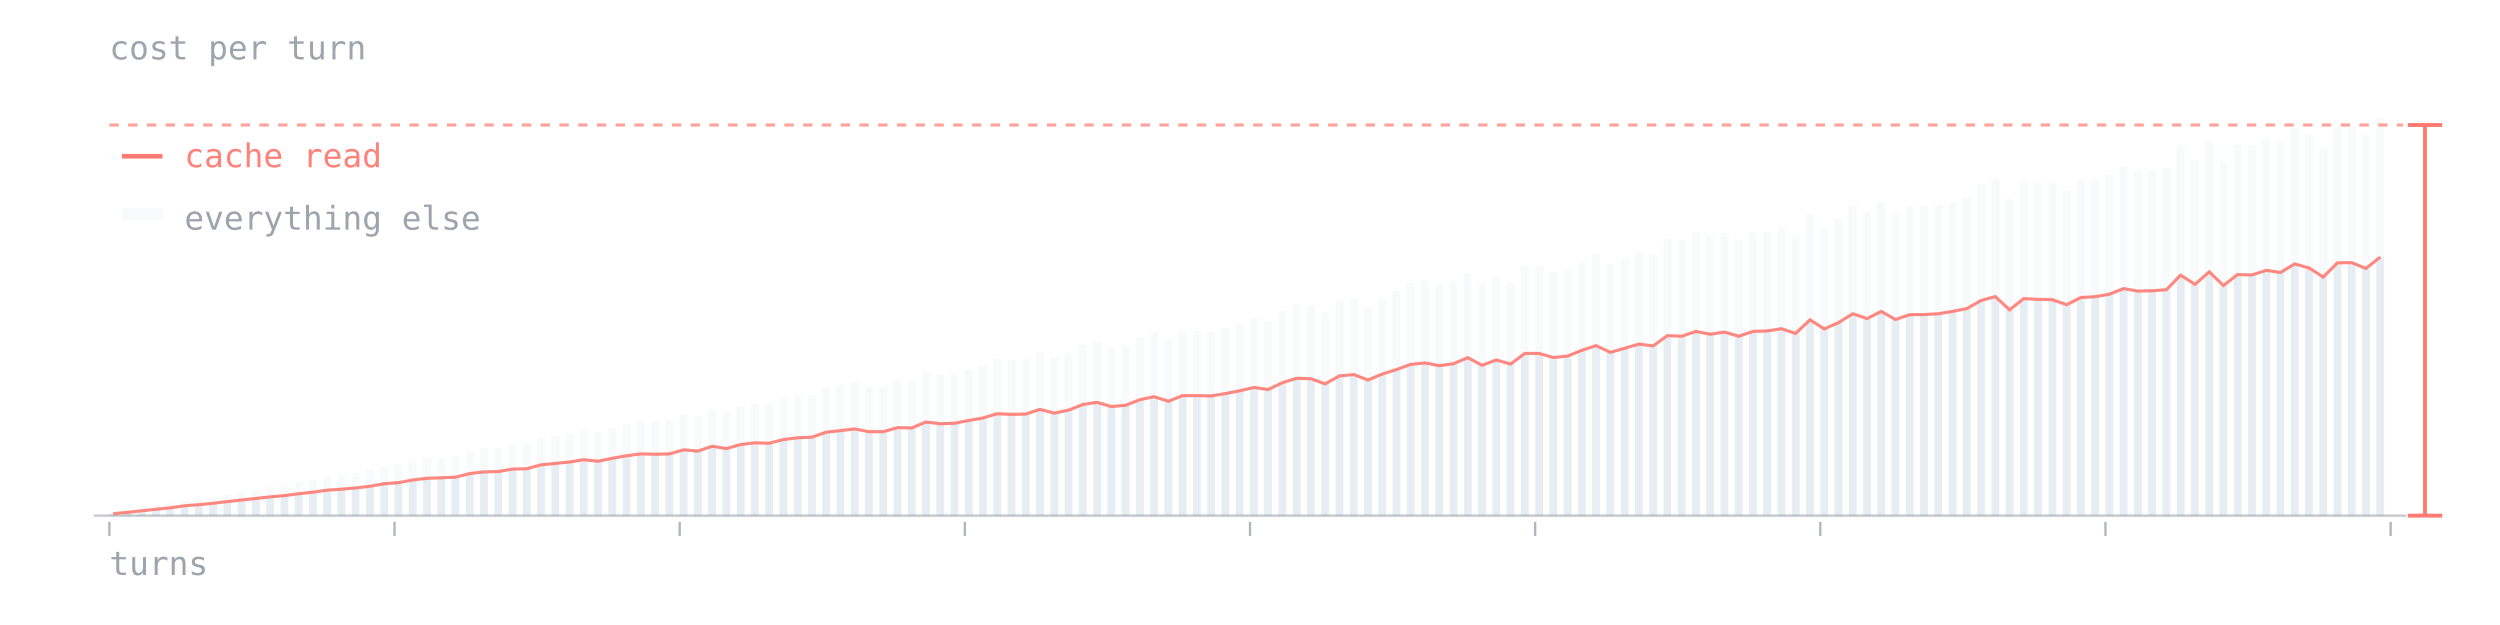
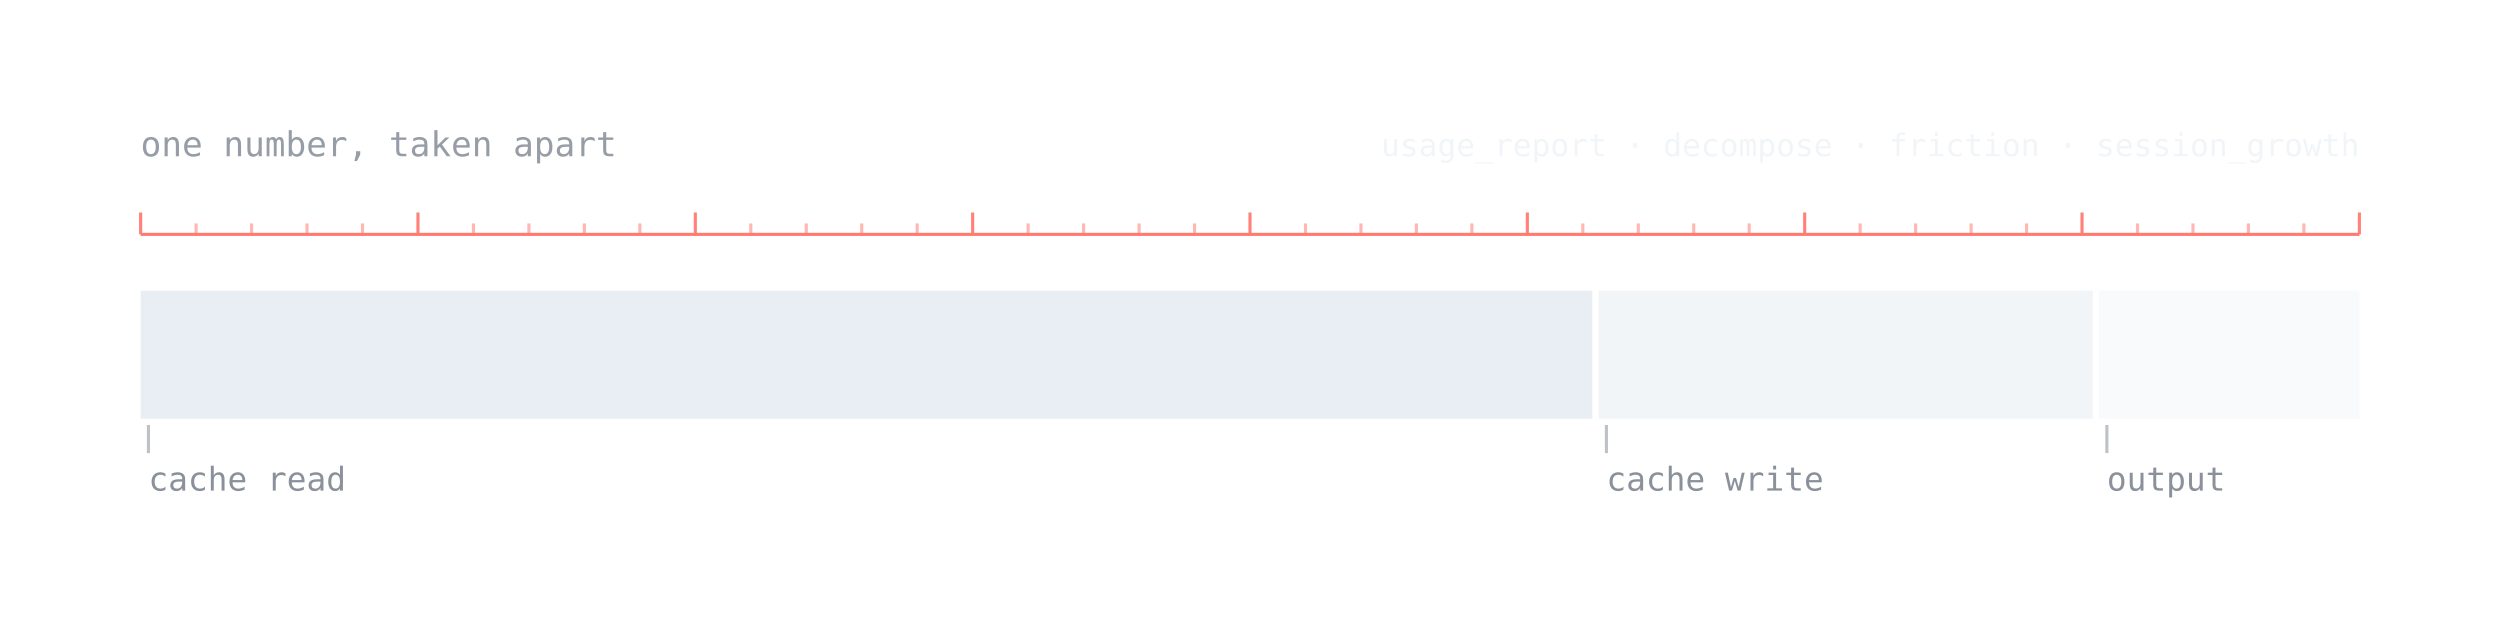
- <svg xmlns="http://www.w3.org/2000/svg" viewBox="0 0 1600 400" width="1600" height="400" fill="none" role="img" aria-label="One unbroken session: cost per turn measured as it climbs.">
-   <rect x="70.00" y="328.70" width="5.00" height="1.30" fill="#e6edf3" />
-   <rect x="70.00" y="328.00" width="5.00" height="0.70" fill="#e6edf3" opacity="0.3" />
-   <rect x="79.12" y="327.92" width="5.00" height="2.08" fill="#e6edf3" />
-   <rect x="79.12" y="326.80" width="5.00" height="1.12" fill="#e6edf3" opacity="0.3" />
-   <rect x="88.25" y="326.95" width="5.00" height="3.05" fill="#e6edf3" />
-   <rect x="88.25" y="325.30" width="5.00" height="1.64" fill="#e6edf3" opacity="0.3" />
-   <rect x="97.38" y="325.93" width="5.00" height="4.07" fill="#e6edf3" />
-   <rect x="97.38" y="323.74" width="5.00" height="2.19" fill="#e6edf3" opacity="0.3" />
-   <rect x="106.50" y="324.97" width="5.00" height="5.03" fill="#e6edf3" />
-   <rect x="106.50" y="322.25" width="5.00" height="2.71" fill="#e6edf3" opacity="0.3" />
-   <rect x="115.62" y="323.66" width="5.00" height="6.34" fill="#e6edf3" />
-   <rect x="115.62" y="320.25" width="5.00" height="3.41" fill="#e6edf3" opacity="0.3" />
-   <rect x="124.75" y="323.01" width="5.00" height="6.99" fill="#e6edf3" />
-   <rect x="124.75" y="319.25" width="5.00" height="3.76" fill="#e6edf3" opacity="0.3" />
-   <rect x="133.88" y="322.10" width="5.00" height="7.90" fill="#e6edf3" />
-   <rect x="133.88" y="317.85" width="5.00" height="4.25" fill="#e6edf3" opacity="0.3" />
-   <rect x="143.00" y="321.03" width="5.00" height="8.97" fill="#e6edf3" />
-   <rect x="143.00" y="316.21" width="5.00" height="4.83" fill="#e6edf3" opacity="0.3" />
-   <rect x="152.12" y="320.04" width="5.00" height="9.96" fill="#e6edf3" />
-   <rect x="152.12" y="314.67" width="5.00" height="5.36" fill="#e6edf3" opacity="0.3" />
-   <rect x="161.25" y="318.98" width="5.00" height="11.02" fill="#e6edf3" />
-   <rect x="161.25" y="313.05" width="5.00" height="5.93" fill="#e6edf3" opacity="0.3" />
-   <rect x="170.38" y="318.04" width="5.00" height="11.96" fill="#e6edf3" />
-   <rect x="170.38" y="311.60" width="5.00" height="6.44" fill="#e6edf3" opacity="0.3" />
-   <rect x="179.50" y="317.21" width="5.00" height="12.79" fill="#e6edf3" />
-   <rect x="179.50" y="310.33" width="5.00" height="6.89" fill="#e6edf3" opacity="0.3" />
-   <rect x="188.62" y="315.98" width="5.00" height="14.02" fill="#e6edf3" />
-   <rect x="188.62" y="308.43" width="5.00" height="7.55" fill="#e6edf3" opacity="0.3" />
-   <rect x="197.75" y="315.00" width="5.00" height="15.00" fill="#e6edf3" />
-   <rect x="197.75" y="306.92" width="5.00" height="8.08" fill="#e6edf3" opacity="0.3" />
-   <rect x="206.88" y="313.66" width="5.00" height="16.34" fill="#e6edf3" />
-   <rect x="206.88" y="304.86" width="5.00" height="8.80" fill="#e6edf3" opacity="0.3" />
-   <rect x="216.00" y="313.15" width="5.00" height="16.85" fill="#e6edf3" />
-   <rect x="216.00" y="304.07" width="5.00" height="9.07" fill="#e6edf3" opacity="0.3" />
-   <rect x="225.12" y="312.35" width="5.00" height="17.65" fill="#e6edf3" />
-   <rect x="225.12" y="302.84" width="5.00" height="9.51" fill="#e6edf3" opacity="0.3" />
-   <rect x="234.25" y="311.16" width="5.00" height="18.84" fill="#e6edf3" />
-   <rect x="234.25" y="301.02" width="5.00" height="10.14" fill="#e6edf3" opacity="0.3" />
-   <rect x="243.38" y="309.62" width="5.00" height="20.38" fill="#e6edf3" />
-   <rect x="243.38" y="298.64" width="5.00" height="10.97" fill="#e6edf3" opacity="0.3" />
-   <rect x="252.50" y="308.86" width="5.00" height="21.14" fill="#e6edf3" />
-   <rect x="252.50" y="297.48" width="5.00" height="11.38" fill="#e6edf3" opacity="0.3" />
-   <rect x="261.62" y="307.24" width="5.00" height="22.76" fill="#e6edf3" />
-   <rect x="261.62" y="294.98" width="5.00" height="12.26" fill="#e6edf3" opacity="0.3" />
-   <rect x="270.75" y="306.07" width="5.00" height="23.93" fill="#e6edf3" />
-   <rect x="270.75" y="293.19" width="5.00" height="12.88" fill="#e6edf3" opacity="0.3" />
-   <rect x="279.88" y="305.79" width="5.00" height="24.21" fill="#e6edf3" />
-   <rect x="279.88" y="292.76" width="5.00" height="13.04" fill="#e6edf3" opacity="0.3" />
-   <rect x="289.00" y="305.42" width="5.00" height="24.58" fill="#e6edf3" />
-   <rect x="289.00" y="292.19" width="5.00" height="13.23" fill="#e6edf3" opacity="0.3" />
-   <rect x="298.12" y="303.11" width="5.00" height="26.89" fill="#e6edf3" />
-   <rect x="298.12" y="288.63" width="5.00" height="14.48" fill="#e6edf3" opacity="0.3" />
-   <rect x="307.25" y="302.02" width="5.00" height="27.98" fill="#e6edf3" />
-   <rect x="307.25" y="286.95" width="5.00" height="15.07" fill="#e6edf3" opacity="0.3" />
-   <rect x="316.38" y="301.80" width="5.00" height="28.20" fill="#e6edf3" />
-   <rect x="316.38" y="286.61" width="5.00" height="15.19" fill="#e6edf3" opacity="0.3" />
-   <rect x="325.50" y="300.17" width="5.00" height="29.83" fill="#e6edf3" />
-   <rect x="325.50" y="284.11" width="5.00" height="16.06" fill="#e6edf3" opacity="0.3" />
-   <rect x="334.62" y="300.02" width="5.00" height="29.98" fill="#e6edf3" />
-   <rect x="334.62" y="283.88" width="5.00" height="16.14" fill="#e6edf3" opacity="0.3" />
-   <rect x="343.75" y="297.47" width="5.00" height="32.53" fill="#e6edf3" />
-   <rect x="343.75" y="279.95" width="5.00" height="17.52" fill="#e6edf3" opacity="0.3" />
-   <rect x="352.88" y="296.63" width="5.00" height="33.37" fill="#e6edf3" />
-   <rect x="352.88" y="278.66" width="5.00" height="17.97" fill="#e6edf3" opacity="0.3" />
-   <rect x="362.00" y="295.70" width="5.00" height="34.30" fill="#e6edf3" />
-   <rect x="362.00" y="277.23" width="5.00" height="18.47" fill="#e6edf3" opacity="0.3" />
-   <rect x="371.12" y="294.21" width="5.00" height="35.79" fill="#e6edf3" />
-   <rect x="371.12" y="274.95" width="5.00" height="19.27" fill="#e6edf3" opacity="0.3" />
-   <rect x="380.25" y="295.21" width="5.00" height="34.79" fill="#e6edf3" />
-   <rect x="380.25" y="276.48" width="5.00" height="18.73" fill="#e6edf3" opacity="0.3" />
-   <rect x="389.38" y="293.31" width="5.00" height="36.69" fill="#e6edf3" />
-   <rect x="389.38" y="273.55" width="5.00" height="19.76" fill="#e6edf3" opacity="0.3" />
-   <rect x="398.50" y="291.73" width="5.00" height="38.27" fill="#e6edf3" />
-   <rect x="398.50" y="271.12" width="5.00" height="20.61" fill="#e6edf3" opacity="0.3" />
-   <rect x="407.62" y="290.48" width="5.00" height="39.52" fill="#e6edf3" />
-   <rect x="407.62" y="269.19" width="5.00" height="21.28" fill="#e6edf3" opacity="0.3" />
-   <rect x="416.75" y="290.74" width="5.00" height="39.26" fill="#e6edf3" />
-   <rect x="416.75" y="269.60" width="5.00" height="21.14" fill="#e6edf3" opacity="0.3" />
-   <rect x="425.88" y="290.55" width="5.00" height="39.45" fill="#e6edf3" />
-   <rect x="425.88" y="269.31" width="5.00" height="21.24" fill="#e6edf3" opacity="0.3" />
-   <rect x="435.00" y="287.94" width="5.00" height="42.06" fill="#e6edf3" />
-   <rect x="435.00" y="265.29" width="5.00" height="22.65" fill="#e6edf3" opacity="0.3" />
-   <rect x="444.12" y="288.69" width="5.00" height="41.31" fill="#e6edf3" />
-   <rect x="444.12" y="266.45" width="5.00" height="22.24" fill="#e6edf3" opacity="0.3" />
-   <rect x="453.25" y="285.61" width="5.00" height="44.39" fill="#e6edf3" />
-   <rect x="453.25" y="261.71" width="5.00" height="23.90" fill="#e6edf3" opacity="0.3" />
-   <rect x="462.38" y="287.08" width="5.00" height="42.92" fill="#e6edf3" />
-   <rect x="462.38" y="263.96" width="5.00" height="23.11" fill="#e6edf3" opacity="0.3" />
-   <rect x="471.50" y="284.46" width="5.00" height="45.54" fill="#e6edf3" />
-   <rect x="471.50" y="259.94" width="5.00" height="24.52" fill="#e6edf3" opacity="0.3" />
-   <rect x="480.62" y="283.36" width="5.00" height="46.64" fill="#e6edf3" />
-   <rect x="480.62" y="258.24" width="5.00" height="25.12" fill="#e6edf3" opacity="0.3" />
-   <rect x="489.75" y="283.72" width="5.00" height="46.28" fill="#e6edf3" />
-   <rect x="489.75" y="258.80" width="5.00" height="24.92" fill="#e6edf3" opacity="0.3" />
-   <rect x="498.88" y="281.33" width="5.00" height="48.67" fill="#e6edf3" />
-   <rect x="498.88" y="255.12" width="5.00" height="26.21" fill="#e6edf3" opacity="0.3" />
-   <rect x="508.00" y="280.23" width="5.00" height="49.77" fill="#e6edf3" />
-   <rect x="508.00" y="253.44" width="5.00" height="26.80" fill="#e6edf3" opacity="0.3" />
-   <rect x="517.12" y="279.75" width="5.00" height="50.25" fill="#e6edf3" />
-   <rect x="517.12" y="252.69" width="5.00" height="27.06" fill="#e6edf3" opacity="0.3" />
-   <rect x="526.25" y="276.56" width="5.00" height="53.44" fill="#e6edf3" />
-   <rect x="526.25" y="247.79" width="5.00" height="28.77" fill="#e6edf3" opacity="0.3" />
-   <rect x="535.38" y="275.64" width="5.00" height="54.36" fill="#e6edf3" />
-   <rect x="535.38" y="246.37" width="5.00" height="29.27" fill="#e6edf3" opacity="0.3" />
-   <rect x="544.50" y="274.49" width="5.00" height="55.51" fill="#e6edf3" />
-   <rect x="544.50" y="244.60" width="5.00" height="29.89" fill="#e6edf3" opacity="0.3" />
-   <rect x="553.62" y="276.28" width="5.00" height="53.72" fill="#e6edf3" />
-   <rect x="553.62" y="247.35" width="5.00" height="28.93" fill="#e6edf3" opacity="0.3" />
-   <rect x="562.75" y="276.26" width="5.00" height="53.74" fill="#e6edf3" />
-   <rect x="562.75" y="247.32" width="5.00" height="28.94" fill="#e6edf3" opacity="0.3" />
-   <rect x="571.88" y="273.69" width="5.00" height="56.31" fill="#e6edf3" />
-   <rect x="571.88" y="243.36" width="5.00" height="30.32" fill="#e6edf3" opacity="0.3" />
-   <rect x="581.00" y="273.90" width="5.00" height="56.10" fill="#e6edf3" />
-   <rect x="581.00" y="243.69" width="5.00" height="30.21" fill="#e6edf3" opacity="0.3" />
-   <rect x="590.12" y="270.13" width="5.00" height="59.87" fill="#e6edf3" />
-   <rect x="590.12" y="237.89" width="5.00" height="32.24" fill="#e6edf3" opacity="0.3" />
-   <rect x="599.25" y="271.21" width="5.00" height="58.79" fill="#e6edf3" />
-   <rect x="599.25" y="239.56" width="5.00" height="31.65" fill="#e6edf3" opacity="0.3" />
-   <rect x="608.38" y="270.87" width="5.00" height="59.13" fill="#e6edf3" />
-   <rect x="608.38" y="239.04" width="5.00" height="31.84" fill="#e6edf3" opacity="0.3" />
-   <rect x="617.50" y="269.12" width="5.00" height="60.88" fill="#e6edf3" />
-   <rect x="617.50" y="236.34" width="5.00" height="32.78" fill="#e6edf3" opacity="0.3" />
-   <rect x="626.62" y="267.52" width="5.00" height="62.48" fill="#e6edf3" />
-   <rect x="626.62" y="233.87" width="5.00" height="33.64" fill="#e6edf3" opacity="0.3" />
-   <rect x="635.75" y="264.81" width="5.00" height="65.19" fill="#e6edf3" />
-   <rect x="635.75" y="229.71" width="5.00" height="35.10" fill="#e6edf3" opacity="0.3" />
-   <rect x="644.88" y="265.20" width="5.00" height="64.80" fill="#e6edf3" />
-   <rect x="644.88" y="230.31" width="5.00" height="34.89" fill="#e6edf3" opacity="0.3" />
-   <rect x="654.00" y="265.03" width="5.00" height="64.97" fill="#e6edf3" />
-   <rect x="654.00" y="230.05" width="5.00" height="34.98" fill="#e6edf3" opacity="0.3" />
-   <rect x="663.12" y="262.02" width="5.00" height="67.98" fill="#e6edf3" />
-   <rect x="663.12" y="225.41" width="5.00" height="36.61" fill="#e6edf3" opacity="0.3" />
-   <rect x="672.25" y="264.43" width="5.00" height="65.57" fill="#e6edf3" />
-   <rect x="672.25" y="229.12" width="5.00" height="35.31" fill="#e6edf3" opacity="0.3" />
-   <rect x="681.38" y="262.54" width="5.00" height="67.46" fill="#e6edf3" />
-   <rect x="681.38" y="226.22" width="5.00" height="36.32" fill="#e6edf3" opacity="0.3" />
-   <rect x="690.50" y="258.87" width="5.00" height="71.13" fill="#e6edf3" />
-   <rect x="690.50" y="220.57" width="5.00" height="38.30" fill="#e6edf3" opacity="0.3" />
-   <rect x="699.62" y="257.47" width="5.00" height="72.53" fill="#e6edf3" />
-   <rect x="699.62" y="218.42" width="5.00" height="39.05" fill="#e6edf3" opacity="0.3" />
-   <rect x="708.75" y="260.19" width="5.00" height="69.81" fill="#e6edf3" />
-   <rect x="708.75" y="222.60" width="5.00" height="37.59" fill="#e6edf3" opacity="0.3" />
-   <rect x="717.88" y="259.41" width="5.00" height="70.59" fill="#e6edf3" />
-   <rect x="717.88" y="221.40" width="5.00" height="38.01" fill="#e6edf3" opacity="0.3" />
-   <rect x="727.00" y="255.82" width="5.00" height="74.18" fill="#e6edf3" />
-   <rect x="727.00" y="215.88" width="5.00" height="39.94" fill="#e6edf3" opacity="0.3" />
-   <rect x="736.12" y="253.90" width="5.00" height="76.10" fill="#e6edf3" />
-   <rect x="736.12" y="212.93" width="5.00" height="40.98" fill="#e6edf3" opacity="0.3" />
-   <rect x="745.25" y="256.78" width="5.00" height="73.22" fill="#e6edf3" />
-   <rect x="745.25" y="217.35" width="5.00" height="39.43" fill="#e6edf3" opacity="0.3" />
-   <rect x="754.38" y="253.20" width="5.00" height="76.80" fill="#e6edf3" />
-   <rect x="754.38" y="211.85" width="5.00" height="41.35" fill="#e6edf3" opacity="0.3" />
-   <rect x="763.50" y="253.21" width="5.00" height="76.79" fill="#e6edf3" />
-   <rect x="763.50" y="211.86" width="5.00" height="41.35" fill="#e6edf3" opacity="0.3" />
-   <rect x="772.62" y="253.41" width="5.00" height="76.59" fill="#e6edf3" />
-   <rect x="772.62" y="212.17" width="5.00" height="41.24" fill="#e6edf3" opacity="0.3" />
-   <rect x="781.75" y="251.88" width="5.00" height="78.12" fill="#e6edf3" />
-   <rect x="781.75" y="209.81" width="5.00" height="42.07" fill="#e6edf3" opacity="0.3" />
-   <rect x="790.88" y="250.14" width="5.00" height="79.86" fill="#e6edf3" />
-   <rect x="790.88" y="207.14" width="5.00" height="43.00" fill="#e6edf3" opacity="0.3" />
-   <rect x="800.00" y="247.95" width="5.00" height="82.05" fill="#e6edf3" />
-   <rect x="800.00" y="203.77" width="5.00" height="44.18" fill="#e6edf3" opacity="0.3" />
-   <rect x="809.12" y="249.30" width="5.00" height="80.70" fill="#e6edf3" />
-   <rect x="809.12" y="205.85" width="5.00" height="43.45" fill="#e6edf3" opacity="0.3" />
-   <rect x="818.25" y="244.89" width="5.00" height="85.11" fill="#e6edf3" />
-   <rect x="818.25" y="199.06" width="5.00" height="45.83" fill="#e6edf3" opacity="0.3" />
-   <rect x="827.38" y="242.10" width="5.00" height="87.90" fill="#e6edf3" />
-   <rect x="827.38" y="194.77" width="5.00" height="47.33" fill="#e6edf3" opacity="0.3" />
-   <rect x="836.50" y="242.40" width="5.00" height="87.60" fill="#e6edf3" />
-   <rect x="836.50" y="195.23" width="5.00" height="47.17" fill="#e6edf3" opacity="0.3" />
-   <rect x="845.62" y="245.68" width="5.00" height="84.32" fill="#e6edf3" />
-   <rect x="845.62" y="200.27" width="5.00" height="45.41" fill="#e6edf3" opacity="0.3" />
-   <rect x="854.75" y="240.59" width="5.00" height="89.41" fill="#e6edf3" />
-   <rect x="854.75" y="192.45" width="5.00" height="48.14" fill="#e6edf3" opacity="0.3" />
-   <rect x="863.88" y="239.67" width="5.00" height="90.33" fill="#e6edf3" />
-   <rect x="863.88" y="191.03" width="5.00" height="48.64" fill="#e6edf3" opacity="0.3" />
-   <rect x="873.00" y="243.16" width="5.00" height="86.84" fill="#e6edf3" />
-   <rect x="873.00" y="196.40" width="5.00" height="46.76" fill="#e6edf3" opacity="0.3" />
-   <rect x="882.12" y="239.44" width="5.00" height="90.56" fill="#e6edf3" />
-   <rect x="882.12" y="190.67" width="5.00" height="48.76" fill="#e6edf3" opacity="0.3" />
-   <rect x="891.25" y="236.45" width="5.00" height="93.55" fill="#e6edf3" />
-   <rect x="891.25" y="186.08" width="5.00" height="50.37" fill="#e6edf3" opacity="0.3" />
-   <rect x="900.38" y="233.20" width="5.00" height="96.80" fill="#e6edf3" />
-   <rect x="900.38" y="181.07" width="5.00" height="52.12" fill="#e6edf3" opacity="0.3" />
-   <rect x="909.50" y="232.31" width="5.00" height="97.69" fill="#e6edf3" />
-   <rect x="909.50" y="179.70" width="5.00" height="52.60" fill="#e6edf3" opacity="0.3" />
-   <rect x="918.62" y="234.00" width="5.00" height="96.00" fill="#e6edf3" />
-   <rect x="918.62" y="182.31" width="5.00" height="51.69" fill="#e6edf3" opacity="0.3" />
-   <rect x="927.75" y="232.83" width="5.00" height="97.17" fill="#e6edf3" />
-   <rect x="927.75" y="180.51" width="5.00" height="52.32" fill="#e6edf3" opacity="0.3" />
-   <rect x="936.88" y="228.92" width="5.00" height="101.08" fill="#e6edf3" />
-   <rect x="936.88" y="174.50" width="5.00" height="54.43" fill="#e6edf3" opacity="0.3" />
-   <rect x="946.00" y="233.76" width="5.00" height="96.24" fill="#e6edf3" />
-   <rect x="946.00" y="181.95" width="5.00" height="51.82" fill="#e6edf3" opacity="0.3" />
-   <rect x="955.12" y="230.40" width="5.00" height="99.60" fill="#e6edf3" />
-   <rect x="955.12" y="176.76" width="5.00" height="53.63" fill="#e6edf3" opacity="0.3" />
-   <rect x="964.25" y="232.98" width="5.00" height="97.02" fill="#e6edf3" />
-   <rect x="964.25" y="180.74" width="5.00" height="52.24" fill="#e6edf3" opacity="0.3" />
-   <rect x="973.38" y="226.21" width="5.00" height="103.79" fill="#e6edf3" />
-   <rect x="973.38" y="170.32" width="5.00" height="55.89" fill="#e6edf3" opacity="0.3" />
-   <rect x="982.50" y="226.16" width="5.00" height="103.84" fill="#e6edf3" />
-   <rect x="982.50" y="170.25" width="5.00" height="55.91" fill="#e6edf3" opacity="0.3" />
-   <rect x="991.62" y="228.80" width="5.00" height="101.20" fill="#e6edf3" />
-   <rect x="991.62" y="174.32" width="5.00" height="54.49" fill="#e6edf3" opacity="0.3" />
-   <rect x="1000.75" y="227.93" width="5.00" height="102.07" fill="#e6edf3" />
-   <rect x="1000.75" y="172.96" width="5.00" height="54.96" fill="#e6edf3" opacity="0.3" />
-   <rect x="1009.88" y="224.17" width="5.00" height="105.83" fill="#e6edf3" />
-   <rect x="1009.88" y="167.19" width="5.00" height="56.98" fill="#e6edf3" opacity="0.3" />
-   <rect x="1019.00" y="221.21" width="5.00" height="108.79" fill="#e6edf3" />
-   <rect x="1019.00" y="162.63" width="5.00" height="58.58" fill="#e6edf3" opacity="0.3" />
-   <rect x="1028.12" y="225.48" width="5.00" height="104.52" fill="#e6edf3" />
-   <rect x="1028.12" y="169.20" width="5.00" height="56.28" fill="#e6edf3" opacity="0.3" />
-   <rect x="1037.25" y="222.86" width="5.00" height="107.14" fill="#e6edf3" />
-   <rect x="1037.25" y="165.17" width="5.00" height="57.69" fill="#e6edf3" opacity="0.3" />
-   <rect x="1046.38" y="220.20" width="5.00" height="109.80" fill="#e6edf3" />
-   <rect x="1046.38" y="161.08" width="5.00" height="59.12" fill="#e6edf3" opacity="0.3" />
-   <rect x="1055.50" y="221.41" width="5.00" height="108.59" fill="#e6edf3" />
-   <rect x="1055.50" y="162.94" width="5.00" height="58.47" fill="#e6edf3" opacity="0.3" />
-   <rect x="1064.62" y="214.84" width="5.00" height="115.16" fill="#e6edf3" />
-   <rect x="1064.62" y="152.84" width="5.00" height="62.01" fill="#e6edf3" opacity="0.3" />
-   <rect x="1073.75" y="215.24" width="5.00" height="114.76" fill="#e6edf3" />
-   <rect x="1073.75" y="153.44" width="5.00" height="61.80" fill="#e6edf3" opacity="0.3" />
-   <rect x="1082.88" y="212.11" width="5.00" height="117.89" fill="#e6edf3" />
-   <rect x="1082.88" y="148.62" width="5.00" height="63.48" fill="#e6edf3" opacity="0.3" />
-   <rect x="1092.00" y="213.94" width="5.00" height="116.06" fill="#e6edf3" />
-   <rect x="1092.00" y="151.45" width="5.00" height="62.49" fill="#e6edf3" opacity="0.3" />
-   <rect x="1101.12" y="212.54" width="5.00" height="117.46" fill="#e6edf3" />
-   <rect x="1101.12" y="149.29" width="5.00" height="63.25" fill="#e6edf3" opacity="0.3" />
-   <rect x="1110.25" y="215.21" width="5.00" height="114.79" fill="#e6edf3" />
-   <rect x="1110.25" y="153.40" width="5.00" height="61.81" fill="#e6edf3" opacity="0.3" />
-   <rect x="1119.38" y="212.14" width="5.00" height="117.86" fill="#e6edf3" />
-   <rect x="1119.38" y="148.68" width="5.00" height="63.46" fill="#e6edf3" opacity="0.3" />
-   <rect x="1128.50" y="211.84" width="5.00" height="118.16" fill="#e6edf3" />
-   <rect x="1128.50" y="148.22" width="5.00" height="63.62" fill="#e6edf3" opacity="0.3" />
-   <rect x="1137.62" y="210.36" width="5.00" height="119.64" fill="#e6edf3" />
-   <rect x="1137.62" y="145.94" width="5.00" height="64.42" fill="#e6edf3" opacity="0.3" />
-   <rect x="1146.75" y="213.37" width="5.00" height="116.63" fill="#e6edf3" />
-   <rect x="1146.75" y="150.57" width="5.00" height="62.80" fill="#e6edf3" opacity="0.3" />
-   <rect x="1155.88" y="204.72" width="5.00" height="125.28" fill="#e6edf3" />
-   <rect x="1155.88" y="137.25" width="5.00" height="67.46" fill="#e6edf3" opacity="0.3" />
-   <rect x="1165.00" y="210.51" width="5.00" height="119.49" fill="#e6edf3" />
-   <rect x="1165.00" y="146.16" width="5.00" height="64.34" fill="#e6edf3" opacity="0.3" />
-   <rect x="1174.12" y="206.51" width="5.00" height="123.49" fill="#e6edf3" />
-   <rect x="1174.12" y="140.01" width="5.00" height="66.50" fill="#e6edf3" opacity="0.3" />
-   <rect x="1183.25" y="200.78" width="5.00" height="129.22" fill="#e6edf3" />
-   <rect x="1183.25" y="131.20" width="5.00" height="69.58" fill="#e6edf3" opacity="0.3" />
-   <rect x="1192.38" y="203.93" width="5.00" height="126.07" fill="#e6edf3" />
-   <rect x="1192.38" y="136.05" width="5.00" height="67.88" fill="#e6edf3" opacity="0.3" />
-   <rect x="1201.50" y="199.30" width="5.00" height="130.70" fill="#e6edf3" />
-   <rect x="1201.50" y="128.93" width="5.00" height="70.37" fill="#e6edf3" opacity="0.3" />
-   <rect x="1210.62" y="204.48" width="5.00" height="125.52" fill="#e6edf3" />
-   <rect x="1210.62" y="136.90" width="5.00" height="67.59" fill="#e6edf3" opacity="0.3" />
-   <rect x="1219.75" y="201.36" width="5.00" height="128.64" fill="#e6edf3" />
-   <rect x="1219.75" y="132.09" width="5.00" height="69.27" fill="#e6edf3" opacity="0.3" />
-   <rect x="1228.88" y="201.26" width="5.00" height="128.74" fill="#e6edf3" />
-   <rect x="1228.88" y="131.93" width="5.00" height="69.32" fill="#e6edf3" opacity="0.3" />
-   <rect x="1238.00" y="200.83" width="5.00" height="129.17" fill="#e6edf3" />
-   <rect x="1238.00" y="131.27" width="5.00" height="69.56" fill="#e6edf3" opacity="0.3" />
-   <rect x="1247.12" y="199.35" width="5.00" height="130.65" fill="#e6edf3" />
-   <rect x="1247.12" y="129.00" width="5.00" height="70.35" fill="#e6edf3" opacity="0.3" />
-   <rect x="1256.25" y="197.54" width="5.00" height="132.46" fill="#e6edf3" />
-   <rect x="1256.25" y="126.21" width="5.00" height="71.33" fill="#e6edf3" opacity="0.3" />
-   <rect x="1265.38" y="192.27" width="5.00" height="137.73" fill="#e6edf3" />
-   <rect x="1265.38" y="118.11" width="5.00" height="74.16" fill="#e6edf3" opacity="0.3" />
-   <rect x="1274.50" y="189.83" width="5.00" height="140.17" fill="#e6edf3" />
-   <rect x="1274.50" y="114.36" width="5.00" height="75.47" fill="#e6edf3" opacity="0.3" />
-   <rect x="1283.62" y="198.32" width="5.00" height="131.68" fill="#e6edf3" />
-   <rect x="1283.62" y="127.42" width="5.00" height="70.90" fill="#e6edf3" opacity="0.3" />
-   <rect x="1292.75" y="191.05" width="5.00" height="138.95" fill="#e6edf3" />
-   <rect x="1292.75" y="116.23" width="5.00" height="74.82" fill="#e6edf3" opacity="0.3" />
-   <rect x="1301.88" y="191.56" width="5.00" height="138.44" fill="#e6edf3" />
-   <rect x="1301.88" y="117.01" width="5.00" height="74.55" fill="#e6edf3" opacity="0.3" />
-   <rect x="1311.00" y="191.83" width="5.00" height="138.17" fill="#e6edf3" />
-   <rect x="1311.00" y="117.42" width="5.00" height="74.40" fill="#e6edf3" opacity="0.3" />
-   <rect x="1320.12" y="194.99" width="5.00" height="135.01" fill="#e6edf3" />
-   <rect x="1320.12" y="122.30" width="5.00" height="72.70" fill="#e6edf3" opacity="0.3" />
-   <rect x="1329.25" y="190.39" width="5.00" height="139.61" fill="#e6edf3" />
-   <rect x="1329.25" y="115.21" width="5.00" height="75.18" fill="#e6edf3" opacity="0.3" />
-   <rect x="1338.38" y="189.89" width="5.00" height="140.11" fill="#e6edf3" />
-   <rect x="1338.38" y="114.45" width="5.00" height="75.44" fill="#e6edf3" opacity="0.3" />
-   <rect x="1347.50" y="188.32" width="5.00" height="141.68" fill="#e6edf3" />
-   <rect x="1347.50" y="112.03" width="5.00" height="76.29" fill="#e6edf3" opacity="0.3" />
-   <rect x="1356.62" y="184.70" width="5.00" height="145.30" fill="#e6edf3" />
-   <rect x="1356.62" y="106.47" width="5.00" height="78.24" fill="#e6edf3" opacity="0.3" />
-   <rect x="1365.75" y="186.31" width="5.00" height="143.69" fill="#e6edf3" />
-   <rect x="1365.75" y="108.94" width="5.00" height="77.37" fill="#e6edf3" opacity="0.3" />
-   <rect x="1374.88" y="186.14" width="5.00" height="143.86" fill="#e6edf3" />
-   <rect x="1374.88" y="108.68" width="5.00" height="77.46" fill="#e6edf3" opacity="0.3" />
-   <rect x="1384.00" y="185.39" width="5.00" height="144.61" fill="#e6edf3" />
-   <rect x="1384.00" y="107.53" width="5.00" height="77.86" fill="#e6edf3" opacity="0.3" />
-   <rect x="1393.12" y="176.06" width="5.00" height="153.94" fill="#e6edf3" />
-   <rect x="1393.12" y="93.16" width="5.00" height="82.89" fill="#e6edf3" opacity="0.3" />
-   <rect x="1402.25" y="181.99" width="5.00" height="148.01" fill="#e6edf3" />
-   <rect x="1402.25" y="102.30" width="5.00" height="79.70" fill="#e6edf3" opacity="0.3" />
-   <rect x="1411.38" y="174.00" width="5.00" height="156.00" fill="#e6edf3" />
-   <rect x="1411.38" y="90.00" width="5.00" height="84.00" fill="#e6edf3" opacity="0.3" />
-   <rect x="1420.50" y="182.72" width="5.00" height="147.28" fill="#e6edf3" />
-   <rect x="1420.50" y="103.42" width="5.00" height="79.30" fill="#e6edf3" opacity="0.3" />
-   <rect x="1429.62" y="175.66" width="5.00" height="154.34" fill="#e6edf3" />
-   <rect x="1429.62" y="92.55" width="5.00" height="83.11" fill="#e6edf3" opacity="0.3" />
-   <rect x="1438.75" y="175.97" width="5.00" height="154.03" fill="#e6edf3" />
-   <rect x="1438.75" y="93.03" width="5.00" height="82.94" fill="#e6edf3" opacity="0.3" />
-   <rect x="1447.88" y="173.03" width="5.00" height="156.97" fill="#e6edf3" />
-   <rect x="1447.88" y="88.51" width="5.00" height="84.52" fill="#e6edf3" opacity="0.3" />
-   <rect x="1457.00" y="174.43" width="5.00" height="155.57" fill="#e6edf3" />
-   <rect x="1457.00" y="90.66" width="5.00" height="83.77" fill="#e6edf3" opacity="0.3" />
-   <rect x="1466.12" y="168.92" width="5.00" height="161.08" fill="#e6edf3" />
-   <rect x="1466.12" y="82.18" width="5.00" height="86.74" fill="#e6edf3" opacity="0.3" />
-   <rect x="1475.25" y="171.48" width="5.00" height="158.52" fill="#e6edf3" />
-   <rect x="1475.25" y="86.12" width="5.00" height="85.36" fill="#e6edf3" opacity="0.3" />
-   <rect x="1484.38" y="177.31" width="5.00" height="152.69" fill="#e6edf3" />
-   <rect x="1484.38" y="95.09" width="5.00" height="82.22" fill="#e6edf3" opacity="0.3" />
-   <rect x="1493.50" y="168.22" width="5.00" height="161.78" fill="#e6edf3" />
-   <rect x="1493.50" y="81.10" width="5.00" height="87.11" fill="#e6edf3" opacity="0.3" />
-   <rect x="1502.62" y="168.08" width="5.00" height="161.92" fill="#e6edf3" />
-   <rect x="1502.62" y="80.89" width="5.00" height="87.19" fill="#e6edf3" opacity="0.3" />
-   <rect x="1511.75" y="171.81" width="5.00" height="158.19" fill="#e6edf3" />
-   <rect x="1511.75" y="86.62" width="5.00" height="85.18" fill="#e6edf3" opacity="0.3" />
-   <rect x="1520.88" y="164.50" width="5.00" height="165.50" fill="#e6edf3" />
-   <rect x="1520.88" y="75.39" width="5.00" height="89.11" fill="#e6edf3" opacity="0.3" />
-   <polyline points="72.5,328.7 81.6,327.9 90.8,326.9 99.9,325.9 109.0,325.0 118.1,323.7 127.2,323.0 136.4,322.1 145.5,321.0 154.6,320.0 163.8,319.0 172.9,318.0 182.0,317.2 191.1,316.0 200.2,315.0 209.4,313.7 218.5,313.1 227.6,312.3 236.8,311.2 245.9,309.6 255.0,308.9 264.1,307.2 273.2,306.1 282.4,305.8 291.5,305.4 300.6,303.1 309.8,302.0 318.9,301.8 328.0,300.2 337.1,300.0 346.2,297.5 355.4,296.6 364.5,295.7 373.6,294.2 382.8,295.2 391.9,293.3 401.0,291.7 410.1,290.5 419.2,290.7 428.4,290.5 437.5,287.9 446.6,288.7 455.8,285.6 464.9,287.1 474.0,284.5 483.1,283.4 492.2,283.7 501.4,281.3 510.5,280.2 519.6,279.8 528.8,276.6 537.9,275.6 547.0,274.5 556.1,276.3 565.2,276.3 574.4,273.7 583.5,273.9 592.6,270.1 601.8,271.2 610.9,270.9 620.0,269.1 629.1,267.5 638.2,264.8 647.4,265.2 656.5,265.0 665.6,262.0 674.8,264.4 683.9,262.5 693.0,258.9 702.1,257.5 711.2,260.2 720.4,259.4 729.5,255.8 738.6,253.9 747.8,256.8 756.9,253.2 766.0,253.2 775.1,253.4 784.2,251.9 793.4,250.1 802.5,248.0 811.6,249.3 820.8,244.9 829.9,242.1 839.0,242.4 848.1,245.7 857.2,240.6 866.4,239.7 875.5,243.2 884.6,239.4 893.8,236.5 902.9,233.2 912.0,232.3 921.1,234.0 930.2,232.8 939.4,228.9 948.5,233.8 957.6,230.4 966.8,233.0 975.9,226.2 985.0,226.2 994.1,228.8 1003.2,227.9 1012.4,224.2 1021.5,221.2 1030.6,225.5 1039.8,222.9 1048.9,220.2 1058.0,221.4 1067.1,214.8 1076.2,215.2 1085.4,212.1 1094.5,213.9 1103.6,212.5 1112.8,215.2 1121.9,212.1 1131.0,211.8 1140.1,210.4 1149.2,213.4 1158.4,204.7 1167.5,210.5 1176.6,206.5 1185.8,200.8 1194.9,203.9 1204.0,199.3 1213.1,204.5 1222.2,201.4 1231.4,201.3 1240.5,200.8 1249.6,199.3 1258.8,197.5 1267.9,192.3 1277.0,189.8 1286.1,198.3 1295.2,191.1 1304.4,191.6 1313.5,191.8 1322.6,195.0 1331.8,190.4 1340.9,189.9 1350.0,188.3 1359.1,184.7 1368.2,186.3 1377.4,186.1 1386.5,185.4 1395.6,176.1 1404.8,182.0 1413.9,174.0 1423.0,182.7 1432.1,175.7 1441.2,176.0 1450.4,173.0 1459.5,174.4 1468.6,168.9 1477.8,171.5 1486.9,177.3 1496.0,168.2 1505.1,168.1 1514.2,171.8 1523.4,164.5" stroke="#ff7b72" stroke-width="2" fill="none" opacity="0.9" />
-   <path d="M 60.00 330.00 L 1540.00 330.00" stroke="#7d8590" stroke-width="1.5" opacity="0.45" />
-   <path d="M 70.00 334.00 L 70.00 343.00" stroke="#7d8590" stroke-width="1.5" opacity="0.6" />
-   <path d="M 252.50 334.00 L 252.50 343.00" stroke="#7d8590" stroke-width="1.5" opacity="0.6" />
-   <path d="M 435.00 334.00 L 435.00 343.00" stroke="#7d8590" stroke-width="1.5" opacity="0.6" />
-   <path d="M 617.50 334.00 L 617.50 343.00" stroke="#7d8590" stroke-width="1.5" opacity="0.6" />
-   <path d="M 800.00 334.00 L 800.00 343.00" stroke="#7d8590" stroke-width="1.5" opacity="0.6" />
-   <path d="M 982.50 334.00 L 982.50 343.00" stroke="#7d8590" stroke-width="1.5" opacity="0.6" />
-   <path d="M 1165.00 334.00 L 1165.00 343.00" stroke="#7d8590" stroke-width="1.5" opacity="0.6" />
-   <path d="M 1347.50 334.00 L 1347.50 343.00" stroke="#7d8590" stroke-width="1.5" opacity="0.6" />
-   <path d="M 1530.00 334.00 L 1530.00 343.00" stroke="#7d8590" stroke-width="1.5" opacity="0.6" />
-   <path d="M 1552.00 80.00 L 1552.00 330.00" stroke="#ff7b72" stroke-width="2.5" />
-   <path d="M 1541.00 80.00 L 1563.00 80.00" stroke="#ff7b72" stroke-width="2.5" />
-   <path d="M 1541.00 330.00 L 1563.00 330.00" stroke="#ff7b72" stroke-width="2.5" />
-   <path d="M 70.00 80.00 L 1538.00 80.00" stroke="#ff7b72" stroke-width="2" stroke-dasharray="6 6" opacity="0.7" />
-   <text x="70.00" y="38.00" font-family="ui-monospace,SFMono-Regular,SF Mono,Menlo,Consolas,monospace" font-size="21" fill="#7d8590" opacity="0.75">cost per turn</text>
-   <text x="70.00" y="368.00" font-family="ui-monospace,SFMono-Regular,SF Mono,Menlo,Consolas,monospace" font-size="21" fill="#7d8590" opacity="0.75">turns</text>
-   <path d="M 78.00 100 L 104.00 100" stroke="#ff7b72" stroke-width="3" />
-   <text x="118.00" y="107" font-family="ui-monospace,SFMono-Regular,SF Mono,Menlo,Consolas,monospace" font-size="21" fill="#ff7b72" opacity="0.95">cache read</text>
-   <rect x="78.00" y="133" width="26" height="8" fill="#e6edf3" opacity="0.3" />
-   <text x="118.00" y="147" font-family="ui-monospace,SFMono-Regular,SF Mono,Menlo,Consolas,monospace" font-size="21" fill="#7d8590" opacity="0.75">everything else</text>
+ <svg xmlns="http://www.w3.org/2000/svg" viewBox="0 0 1600 400" width="1600" height="400" fill="none" role="img" aria-label="A single cost figure divided into the components these scripts report: cache read, cache write and output, drawn beneath a measuring scale.">
+   <path d="M 90 150 L 1510 150" stroke="#ff7b72" stroke-width="2" />
+   <path d="M 90.0 150 L 90.0 136" stroke="#ff7b72" stroke-width="2" opacity="0.95" />
+   <path d="M 125.5 150 L 125.5 143" stroke="#ff7b72" stroke-width="2" opacity="0.55" />
+   <path d="M 161.0 150 L 161.0 143" stroke="#ff7b72" stroke-width="2" opacity="0.55" />
+   <path d="M 196.5 150 L 196.5 143" stroke="#ff7b72" stroke-width="2" opacity="0.55" />
+   <path d="M 232.0 150 L 232.0 143" stroke="#ff7b72" stroke-width="2" opacity="0.55" />
+   <path d="M 267.5 150 L 267.5 136" stroke="#ff7b72" stroke-width="2" opacity="0.95" />
+   <path d="M 303.0 150 L 303.0 143" stroke="#ff7b72" stroke-width="2" opacity="0.55" />
+   <path d="M 338.5 150 L 338.5 143" stroke="#ff7b72" stroke-width="2" opacity="0.55" />
+   <path d="M 374.0 150 L 374.0 143" stroke="#ff7b72" stroke-width="2" opacity="0.55" />
+   <path d="M 409.5 150 L 409.5 143" stroke="#ff7b72" stroke-width="2" opacity="0.55" />
+   <path d="M 445.0 150 L 445.0 136" stroke="#ff7b72" stroke-width="2" opacity="0.95" />
+   <path d="M 480.5 150 L 480.5 143" stroke="#ff7b72" stroke-width="2" opacity="0.55" />
+   <path d="M 516.0 150 L 516.0 143" stroke="#ff7b72" stroke-width="2" opacity="0.55" />
+   <path d="M 551.5 150 L 551.5 143" stroke="#ff7b72" stroke-width="2" opacity="0.55" />
+   <path d="M 587.0 150 L 587.0 143" stroke="#ff7b72" stroke-width="2" opacity="0.55" />
+   <path d="M 622.5 150 L 622.5 136" stroke="#ff7b72" stroke-width="2" opacity="0.95" />
+   <path d="M 658.0 150 L 658.0 143" stroke="#ff7b72" stroke-width="2" opacity="0.55" />
+   <path d="M 693.5 150 L 693.5 143" stroke="#ff7b72" stroke-width="2" opacity="0.55" />
+   <path d="M 729.0 150 L 729.0 143" stroke="#ff7b72" stroke-width="2" opacity="0.55" />
+   <path d="M 764.5 150 L 764.5 143" stroke="#ff7b72" stroke-width="2" opacity="0.55" />
+   <path d="M 800.0 150 L 800.0 136" stroke="#ff7b72" stroke-width="2" opacity="0.95" />
+   <path d="M 835.5 150 L 835.5 143" stroke="#ff7b72" stroke-width="2" opacity="0.55" />
+   <path d="M 871.0 150 L 871.0 143" stroke="#ff7b72" stroke-width="2" opacity="0.55" />
+   <path d="M 906.5 150 L 906.5 143" stroke="#ff7b72" stroke-width="2" opacity="0.55" />
+   <path d="M 942.0 150 L 942.0 143" stroke="#ff7b72" stroke-width="2" opacity="0.55" />
+   <path d="M 977.5 150 L 977.5 136" stroke="#ff7b72" stroke-width="2" opacity="0.95" />
+   <path d="M 1013.0 150 L 1013.0 143" stroke="#ff7b72" stroke-width="2" opacity="0.55" />
+   <path d="M 1048.5 150 L 1048.5 143" stroke="#ff7b72" stroke-width="2" opacity="0.55" />
+   <path d="M 1084.0 150 L 1084.0 143" stroke="#ff7b72" stroke-width="2" opacity="0.55" />
+   <path d="M 1119.5 150 L 1119.5 143" stroke="#ff7b72" stroke-width="2" opacity="0.55" />
+   <path d="M 1155.0 150 L 1155.0 136" stroke="#ff7b72" stroke-width="2" opacity="0.95" />
+   <path d="M 1190.5 150 L 1190.5 143" stroke="#ff7b72" stroke-width="2" opacity="0.55" />
+   <path d="M 1226.0 150 L 1226.0 143" stroke="#ff7b72" stroke-width="2" opacity="0.55" />
+   <path d="M 1261.5 150 L 1261.5 143" stroke="#ff7b72" stroke-width="2" opacity="0.55" />
+   <path d="M 1297.0 150 L 1297.0 143" stroke="#ff7b72" stroke-width="2" opacity="0.55" />
+   <path d="M 1332.5 150 L 1332.5 136" stroke="#ff7b72" stroke-width="2" opacity="0.95" />
+   <path d="M 1368.0 150 L 1368.0 143" stroke="#ff7b72" stroke-width="2" opacity="0.55" />
+   <path d="M 1403.5 150 L 1403.5 143" stroke="#ff7b72" stroke-width="2" opacity="0.55" />
+   <path d="M 1439.0 150 L 1439.0 143" stroke="#ff7b72" stroke-width="2" opacity="0.55" />
+   <path d="M 1474.5 150 L 1474.5 143" stroke="#ff7b72" stroke-width="2" opacity="0.55" />
+   <path d="M 1510.0 150 L 1510.0 136" stroke="#ff7b72" stroke-width="2" opacity="0.95" />
+   <rect x="90.0" y="186" width="929.1" height="82" fill="#e6edf3" opacity="0.92" />
+   <rect x="1023.1" y="186" width="316.3" height="82" fill="#e6edf3" opacity="0.55" />
+   <rect x="1343.4" y="186" width="166.6" height="82" fill="#e6edf3" opacity="0.30" />
+   <path d="M 95.0 272 L 95.0 290" stroke="#7d8590" stroke-width="2" opacity="0.5" />
+   <text x="95.0" y="314.0" font-family="ui-monospace,SFMono-Regular,SF Mono,Menlo,Consolas,monospace" font-size="21" fill="#7d8590" opacity="0.90" text-anchor="start">cache read</text>
+   <path d="M 1028.1 272 L 1028.1 290" stroke="#7d8590" stroke-width="2" opacity="0.5" />
+   <text x="1028.1" y="314.0" font-family="ui-monospace,SFMono-Regular,SF Mono,Menlo,Consolas,monospace" font-size="21" fill="#7d8590" opacity="0.90" text-anchor="start">cache write</text>
+   <path d="M 1348.4 272 L 1348.4 290" stroke="#7d8590" stroke-width="2" opacity="0.5" />
+   <text x="1348.4" y="314.0" font-family="ui-monospace,SFMono-Regular,SF Mono,Menlo,Consolas,monospace" font-size="21" fill="#7d8590" opacity="0.90" text-anchor="start">output</text>
+   <text x="90.0" y="100.0" font-family="ui-monospace,SFMono-Regular,SF Mono,Menlo,Consolas,monospace" font-size="22" fill="#7d8590" opacity="0.80" text-anchor="start">one number, taken apart</text>
+   <text x="1510.0" y="100.0" font-family="ui-monospace,SFMono-Regular,SF Mono,Menlo,Consolas,monospace" font-size="20" fill="#e6edf3" opacity="0.55" text-anchor="end">usage_report · decompose · friction · session_growth</text>
</svg>
